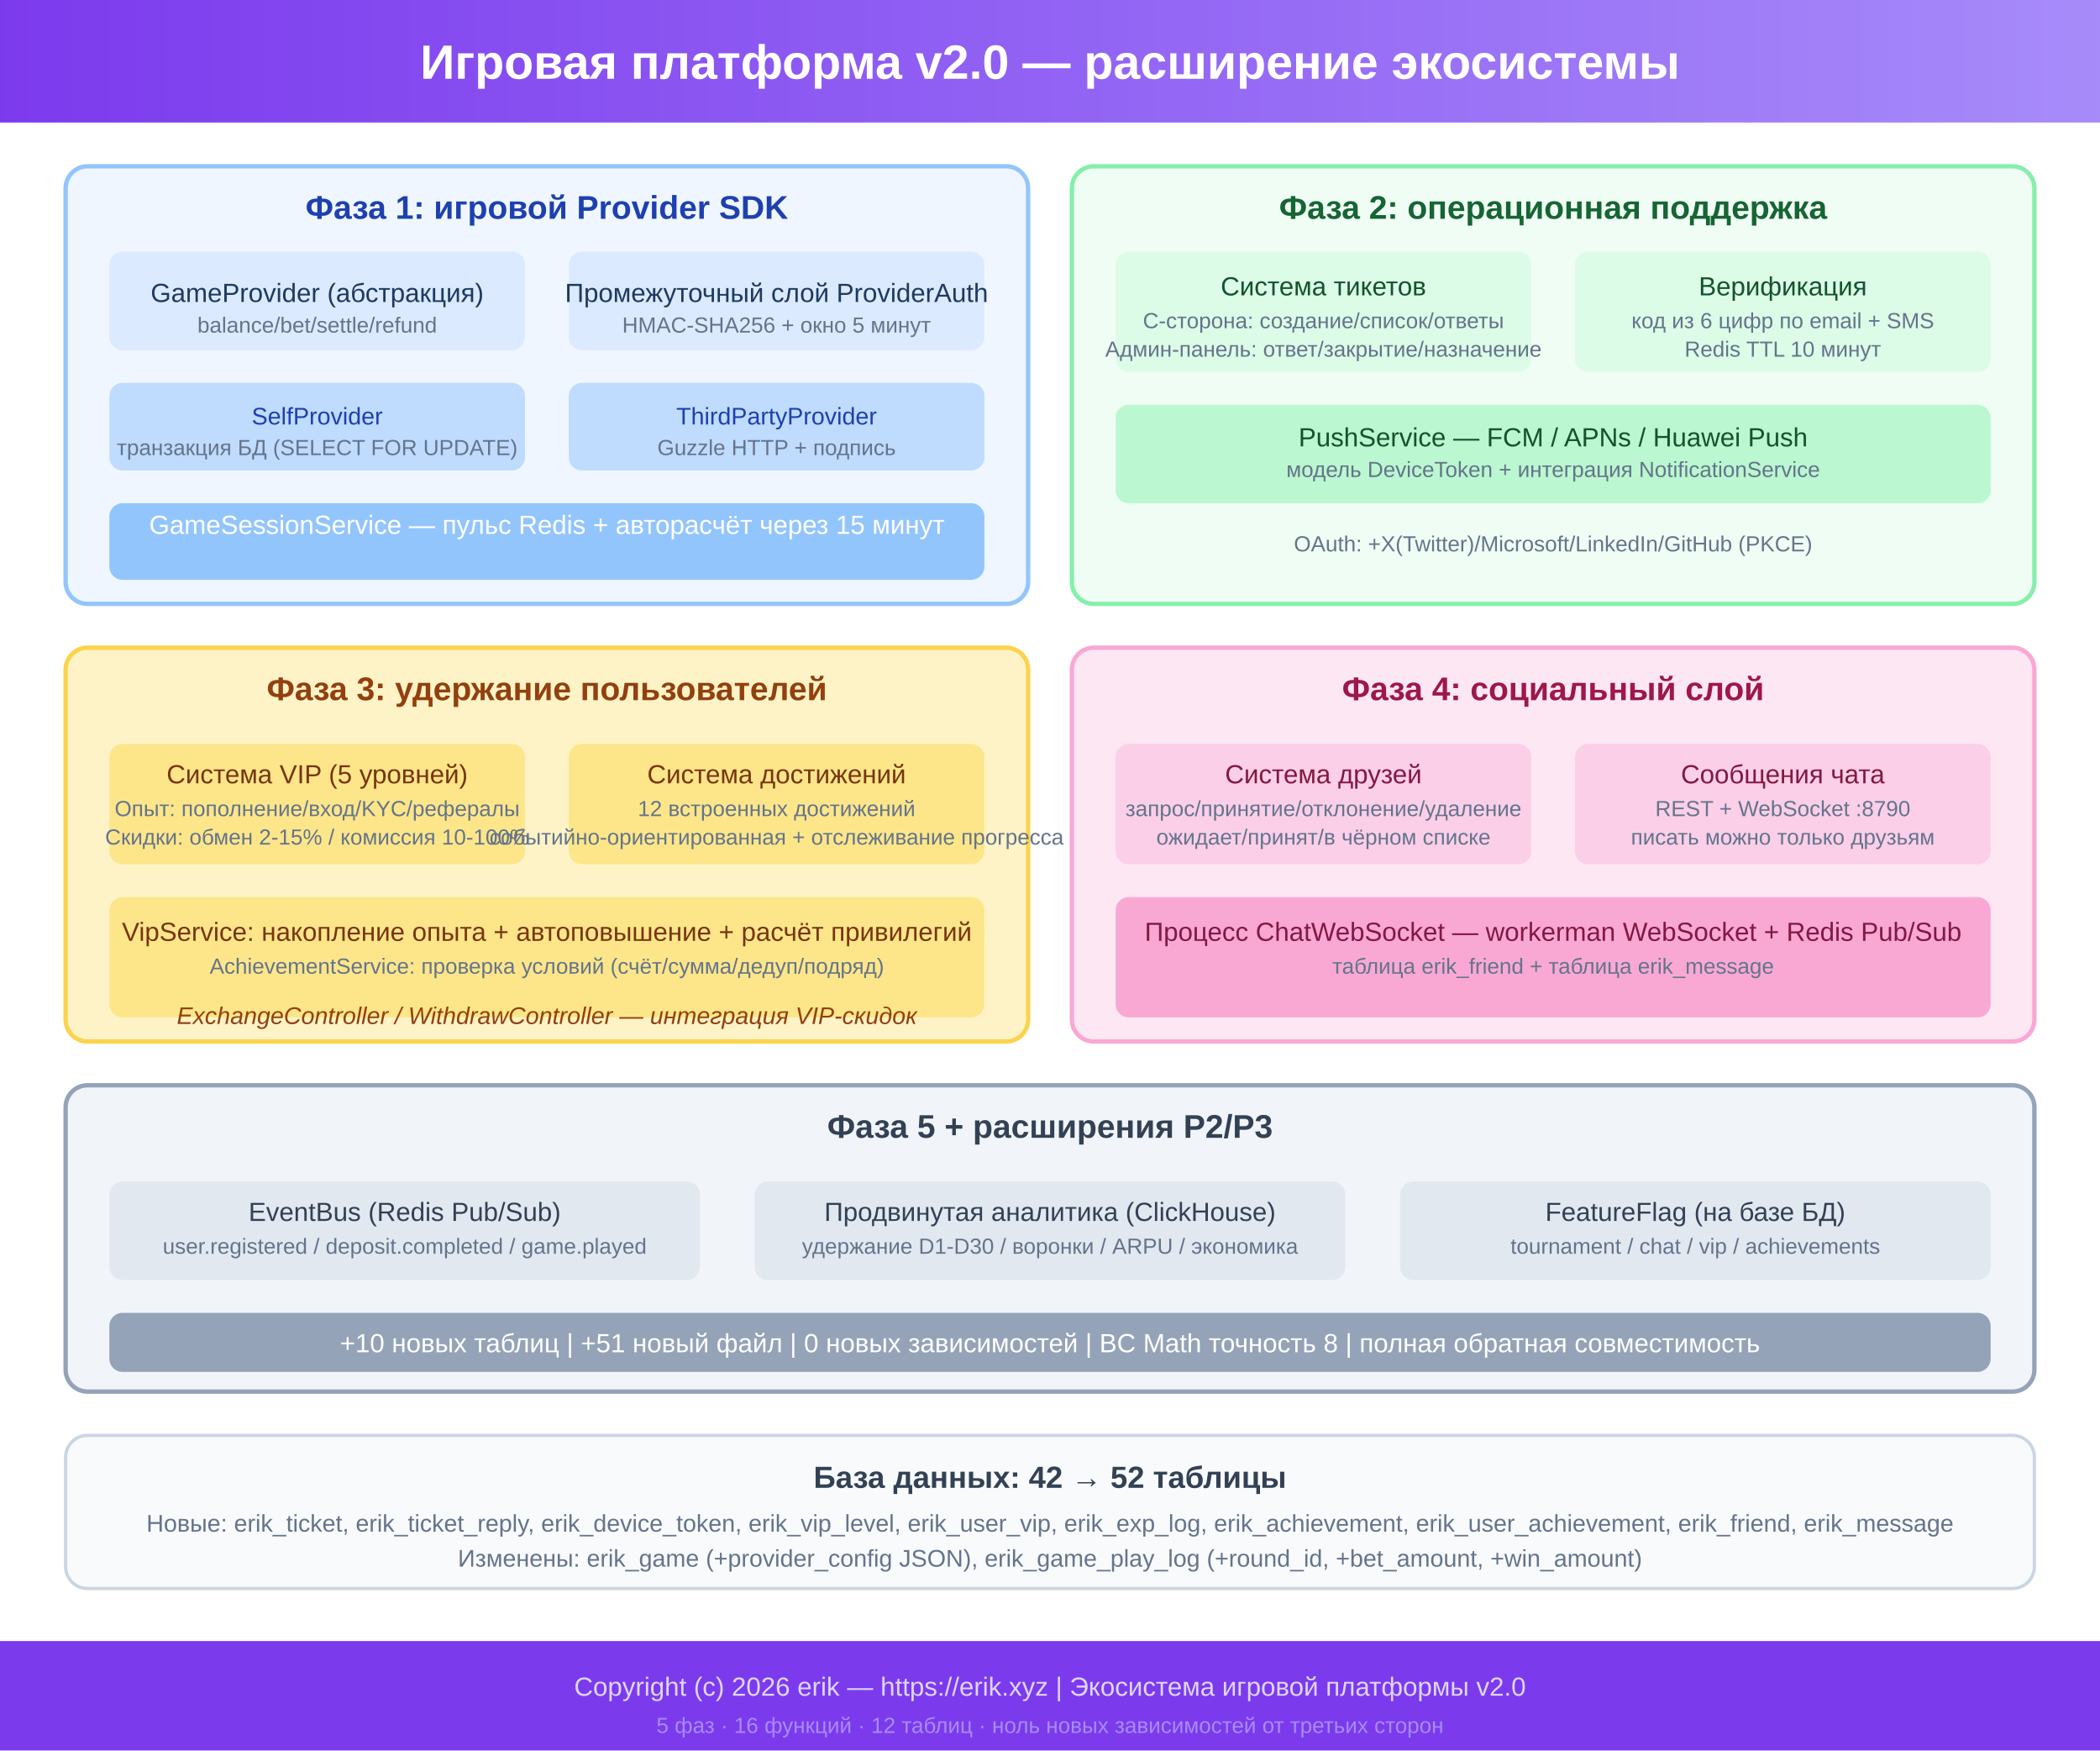
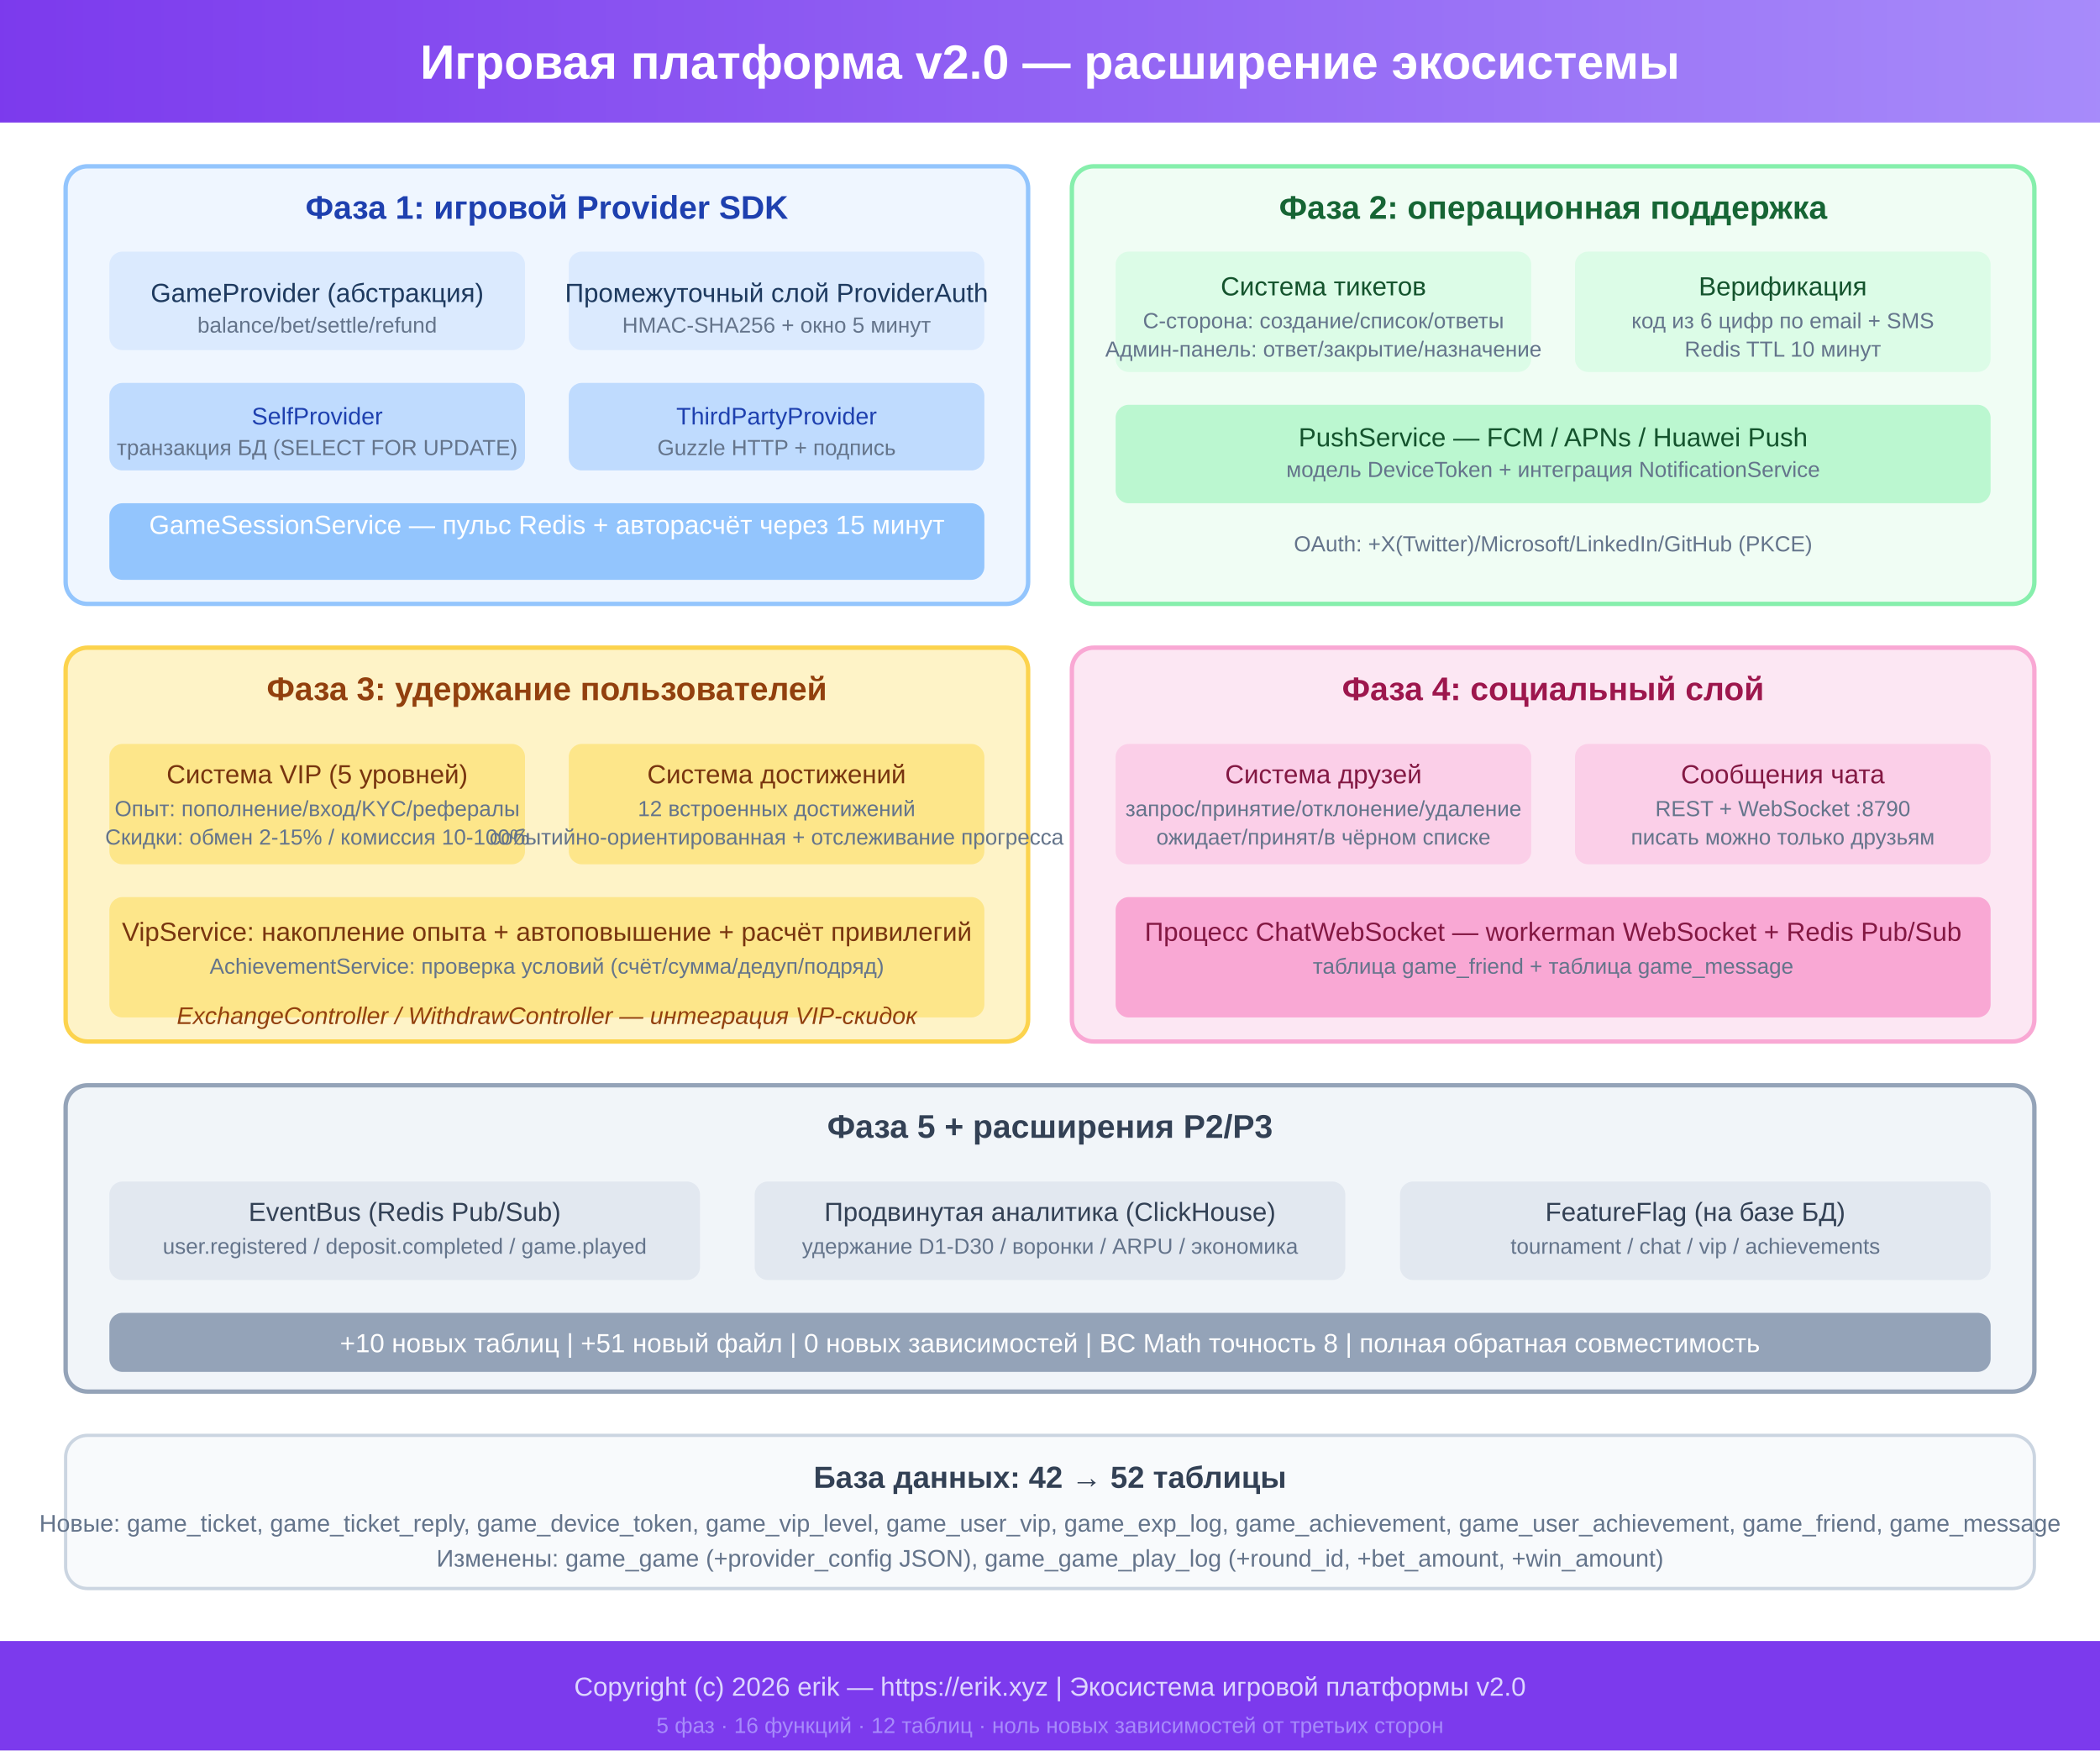
<svg xmlns="http://www.w3.org/2000/svg" viewBox="0 0 960 800" font-family="Arial, 'Noto Sans SC', 'Noto Sans', sans-serif">
  <defs>
    <marker id="arrow" markerWidth="10" markerHeight="7" refX="10" refY="3.5" orient="auto">
      <polygon points="0 0, 10 3.5, 0 7" fill="#64748b" />
    </marker>
    <linearGradient id="hdr" x1="0" y1="0" x2="1" y2="0">
      <stop offset="0%" stop-color="#7c3aed" />
      <stop offset="100%" stop-color="#a78bfa" />
    </linearGradient>
    <linearGradient id="gradNew" x1="0" y1="0" x2="0" y2="1">
      <stop offset="0%" stop-color="#faf5ff" />
      <stop offset="100%" stop-color="#f3e8ff" />
    </linearGradient>
    <linearGradient id="gradProvider" x1="0" y1="0" x2="0" y2="1">
      <stop offset="0%" stop-color="#eff6ff" />
      <stop offset="100%" stop-color="#dbeafe" />
    </linearGradient>
  </defs>
  <rect width="960" height="800" fill="#ffffff" />
  <rect x="0" y="0" width="960" height="56" fill="url(#hdr)" />
  <text x="480" y="36" text-anchor="middle" fill="#fff" font-size="22" font-weight="bold">Игровая платформа v2.0 — расширение экосистемы</text>
  <rect x="30" y="76" width="440" height="200" rx="10" fill="#eff6ff" stroke="#93c5fd" stroke-width="2" />
  <text x="250" y="100" text-anchor="middle" fill="#1e40af" font-size="15" font-weight="bold">Фаза 1: игровой Provider SDK</text>
  <rect x="50" y="115" width="190" height="45" rx="6" fill="#dbeafe" />
  <text x="145" y="138" text-anchor="middle" fill="#1e3a5f" font-size="12">GameProvider (абстракция)</text>
  <text x="145" y="152" text-anchor="middle" fill="#64748b" font-size="10">balance/bet/settle/refund</text>
  <rect x="260" y="115" width="190" height="45" rx="6" fill="#dbeafe" />
  <text x="355" y="138" text-anchor="middle" fill="#1e3a5f" font-size="12">Промежуточный слой ProviderAuth</text>
  <text x="355" y="152" text-anchor="middle" fill="#64748b" font-size="10">HMAC-SHA256 + окно 5 минут</text>
  <rect x="50" y="175" width="190" height="40" rx="6" fill="#bfdbfe" />
  <text x="145" y="194" text-anchor="middle" fill="#1e40af" font-size="11">SelfProvider</text>
  <text x="145" y="208" text-anchor="middle" fill="#64748b" font-size="10">транзакция БД (SELECT FOR UPDATE)</text>
  <rect x="260" y="175" width="190" height="40" rx="6" fill="#bfdbfe" />
  <text x="355" y="194" text-anchor="middle" fill="#1e40af" font-size="11">ThirdPartyProvider</text>
  <text x="355" y="208" text-anchor="middle" fill="#64748b" font-size="10">Guzzle HTTP + подпись</text>
  <rect x="50" y="230" width="400" height="35" rx="6" fill="#93c5fd" />
  <text x="250" y="244" text-anchor="middle" fill="#fff" font-size="12">GameSessionService — пульс Redis + авторасчёт через 15 минут</text>
  <rect x="490" y="76" width="440" height="200" rx="10" fill="#f0fdf4" stroke="#86efac" stroke-width="2" />
  <text x="710" y="100" text-anchor="middle" fill="#166534" font-size="15" font-weight="bold">Фаза 2: операционная поддержка</text>
  <rect x="510" y="115" width="190" height="55" rx="6" fill="#dcfce7" />
  <text x="605" y="135" text-anchor="middle" fill="#14532d" font-size="12">Система тикетов</text>
  <text x="605" y="150" text-anchor="middle" fill="#64748b" font-size="10">C-сторона: создание/список/ответы</text>
  <text x="605" y="163" text-anchor="middle" fill="#64748b" font-size="10">Админ-панель: ответ/закрытие/назначение</text>
  <rect x="720" y="115" width="190" height="55" rx="6" fill="#dcfce7" />
  <text x="815" y="135" text-anchor="middle" fill="#14532d" font-size="12">Верификация</text>
  <text x="815" y="150" text-anchor="middle" fill="#64748b" font-size="10">код из 6 цифр по email + SMS</text>
  <text x="815" y="163" text-anchor="middle" fill="#64748b" font-size="10">Redis TTL 10 минут</text>
  <rect x="510" y="185" width="400" height="45" rx="6" fill="#bbf7d0" />
  <text x="710" y="204" text-anchor="middle" fill="#14532d" font-size="12">PushService — FCM / APNs / Huawei Push</text>
  <text x="710" y="252" text-anchor="middle" fill="#64748b" font-size="10">OAuth: +X(Twitter)/Microsoft/LinkedIn/GitHub (PKCE)</text>
  <text x="710" y="218" text-anchor="middle" fill="#64748b" font-size="10">модель DeviceToken + интеграция NotificationService</text>
  <rect x="30" y="296" width="440" height="180" rx="10" fill="#fef3c7" stroke="#fcd34d" stroke-width="2" />
  <text x="250" y="320" text-anchor="middle" fill="#92400e" font-size="15" font-weight="bold">Фаза 3: удержание пользователей</text>
  <rect x="50" y="340" width="190" height="55" rx="6" fill="#fde68a" />
  <text x="145" y="358" text-anchor="middle" fill="#78350f" font-size="12">Система VIP (5 уровней)</text>
  <text x="145" y="373" text-anchor="middle" fill="#64748b" font-size="10">Опыт: пополнение/вход/KYC/рефералы</text>
  <text x="145" y="386" text-anchor="middle" fill="#64748b" font-size="10">Скидки: обмен 2-15% / комиссия 10-100%</text>
  <rect x="260" y="340" width="190" height="55" rx="6" fill="#fde68a" />
  <text x="355" y="358" text-anchor="middle" fill="#78350f" font-size="12">Система достижений</text>
  <text x="355" y="373" text-anchor="middle" fill="#64748b" font-size="10">12 встроенных достижений</text>
  <text x="355" y="386" text-anchor="middle" fill="#64748b" font-size="10">событийно-ориентированная + отслеживание прогресса</text>
  <rect x="50" y="410" width="400" height="55" rx="6" fill="#fde68a" />
  <text x="250" y="430" text-anchor="middle" fill="#78350f" font-size="12">VipService: накопление опыта + автоповышение + расчёт привилегий</text>
  <text x="250" y="445" text-anchor="middle" fill="#64748b" font-size="10">AchievementService: проверка условий (счёт/сумма/дедуп/подряд)</text>
  <text x="250" y="468" text-anchor="middle" fill="#92400e" font-size="11" font-style="italic">ExchangeController / WithdrawController — интеграция VIP-скидок</text>
  <rect x="490" y="296" width="440" height="180" rx="10" fill="#fce7f3" stroke="#f9a8d4" stroke-width="2" />
  <text x="710" y="320" text-anchor="middle" fill="#9d174d" font-size="15" font-weight="bold">Фаза 4: социальный слой</text>
  <rect x="510" y="340" width="190" height="55" rx="6" fill="#fbcfe8" />
  <text x="605" y="358" text-anchor="middle" fill="#831843" font-size="12">Система друзей</text>
  <text x="605" y="373" text-anchor="middle" fill="#64748b" font-size="10">запрос/принятие/отклонение/удаление</text>
  <text x="605" y="386" text-anchor="middle" fill="#64748b" font-size="10">ожидает/принят/в чёрном списке</text>
  <rect x="720" y="340" width="190" height="55" rx="6" fill="#fbcfe8" />
  <text x="815" y="358" text-anchor="middle" fill="#831843" font-size="12">Сообщения чата</text>
  <text x="815" y="373" text-anchor="middle" fill="#64748b" font-size="10">REST + WebSocket :8790</text>
  <text x="815" y="386" text-anchor="middle" fill="#64748b" font-size="10">писать можно только друзьям</text>
  <rect x="510" y="410" width="400" height="55" rx="6" fill="#f9a8d4" />
  <text x="710" y="430" text-anchor="middle" fill="#831843" font-size="12">Процесс ChatWebSocket — workerman WebSocket + Redis Pub/Sub</text>
-   <text x="710" y="445" text-anchor="middle" fill="#64748b" font-size="10">таблица erik_friend + таблица erik_message</text>
+   <text x="710" y="445" text-anchor="middle" fill="#64748b" font-size="10">таблица game_friend + таблица game_message</text>
  <rect x="30" y="496" width="900" height="140" rx="10" fill="#f1f5f9" stroke="#94a3b8" stroke-width="2" />
  <text x="480" y="520" text-anchor="middle" fill="#334155" font-size="15" font-weight="bold">Фаза 5 + расширения P2/P3</text>
  <rect x="50" y="540" width="270" height="45" rx="6" fill="#e2e8f0" />
  <text x="185" y="558" text-anchor="middle" fill="#334155" font-size="12">EventBus (Redis Pub/Sub)</text>
  <text x="185" y="573" text-anchor="middle" fill="#64748b" font-size="10">user.registered / deposit.completed / game.played</text>
  <rect x="345" y="540" width="270" height="45" rx="6" fill="#e2e8f0" />
  <text x="480" y="558" text-anchor="middle" fill="#334155" font-size="12">Продвинутая аналитика (ClickHouse)</text>
  <text x="480" y="573" text-anchor="middle" fill="#64748b" font-size="10">удержание D1-D30 / воронки / ARPU / экономика</text>
  <rect x="640" y="540" width="270" height="45" rx="6" fill="#e2e8f0" />
  <text x="775" y="558" text-anchor="middle" fill="#334155" font-size="12">FeatureFlag (на базе БД)</text>
  <text x="775" y="573" text-anchor="middle" fill="#64748b" font-size="10">tournament / chat / vip / achievements</text>
  <rect x="50" y="600" width="860" height="27" rx="6" fill="#94a3b8" />
  <text x="480" y="618" text-anchor="middle" fill="#fff" font-size="12">+10 новых таблиц  |  +51 новый файл  |  0 новых зависимостей  |  BC Math точность 8  |  полная обратная совместимость</text>
  <rect x="30" y="656" width="900" height="70" rx="10" fill="#f8fafc" stroke="#cbd5e1" stroke-width="1.5" />
  <text x="480" y="680" text-anchor="middle" fill="#334155" font-size="14" font-weight="bold">База данных: 42 → 52 таблицы</text>
-   <text x="480" y="700" text-anchor="middle" fill="#64748b" font-size="11">Новые: erik_ticket, erik_ticket_reply, erik_device_token, erik_vip_level, erik_user_vip, erik_exp_log, erik_achievement, erik_user_achievement, erik_friend, erik_message</text>
-   <text x="480" y="716" text-anchor="middle" fill="#64748b" font-size="11">Изменены: erik_game (+provider_config JSON), erik_game_play_log (+round_id, +bet_amount, +win_amount)</text>
+   <text x="480" y="700" text-anchor="middle" fill="#64748b" font-size="11">Новые: game_ticket, game_ticket_reply, game_device_token, game_vip_level, game_user_vip, game_exp_log, game_achievement, game_user_achievement, game_friend, game_message</text>
+   <text x="480" y="716" text-anchor="middle" fill="#64748b" font-size="11">Изменены: game_game (+provider_config JSON), game_game_play_log (+round_id, +bet_amount, +win_amount)</text>
  <rect x="0" y="750" width="960" height="50" fill="#7c3aed" />
  <text x="480" y="775" text-anchor="middle" fill="#ddd6fe" font-size="12">Copyright (c) 2026 erik — https://erik.xyz | Экосистема игровой платформы v2.0</text>
  <text x="480" y="792" text-anchor="middle" fill="#a78bfa" font-size="10">5 фаз · 16 функций · 12 таблиц · ноль новых зависимостей от третьих сторон</text>
</svg>
